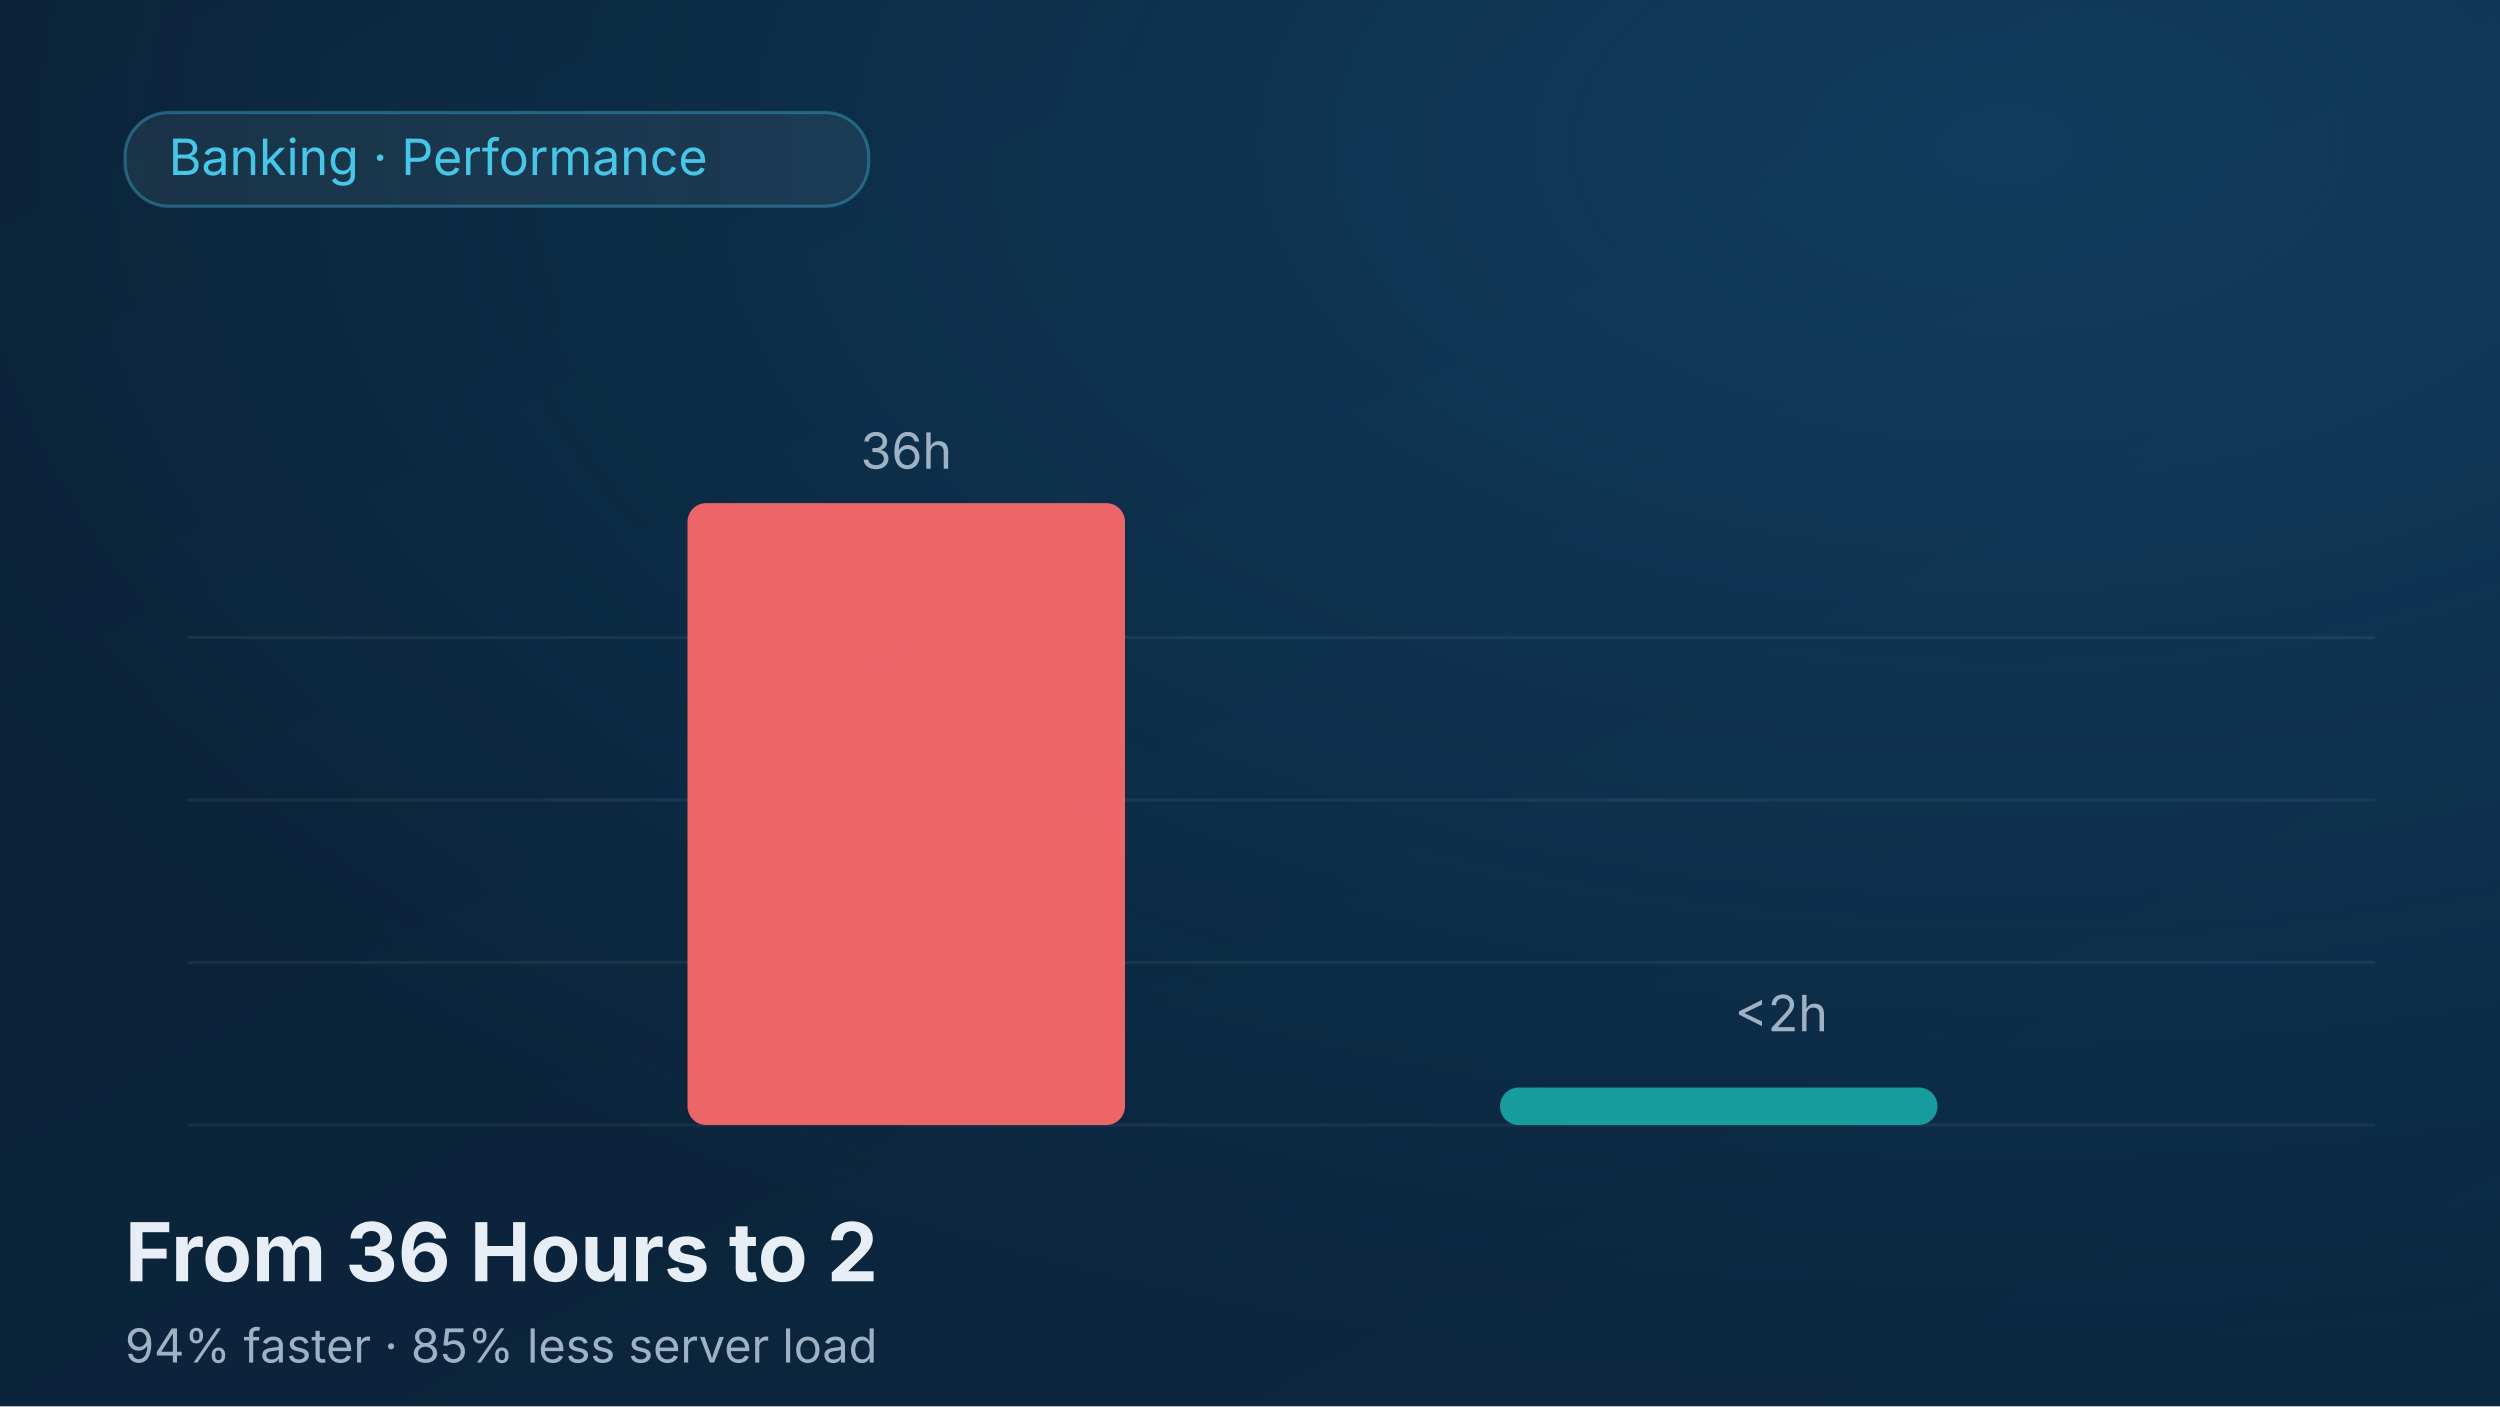
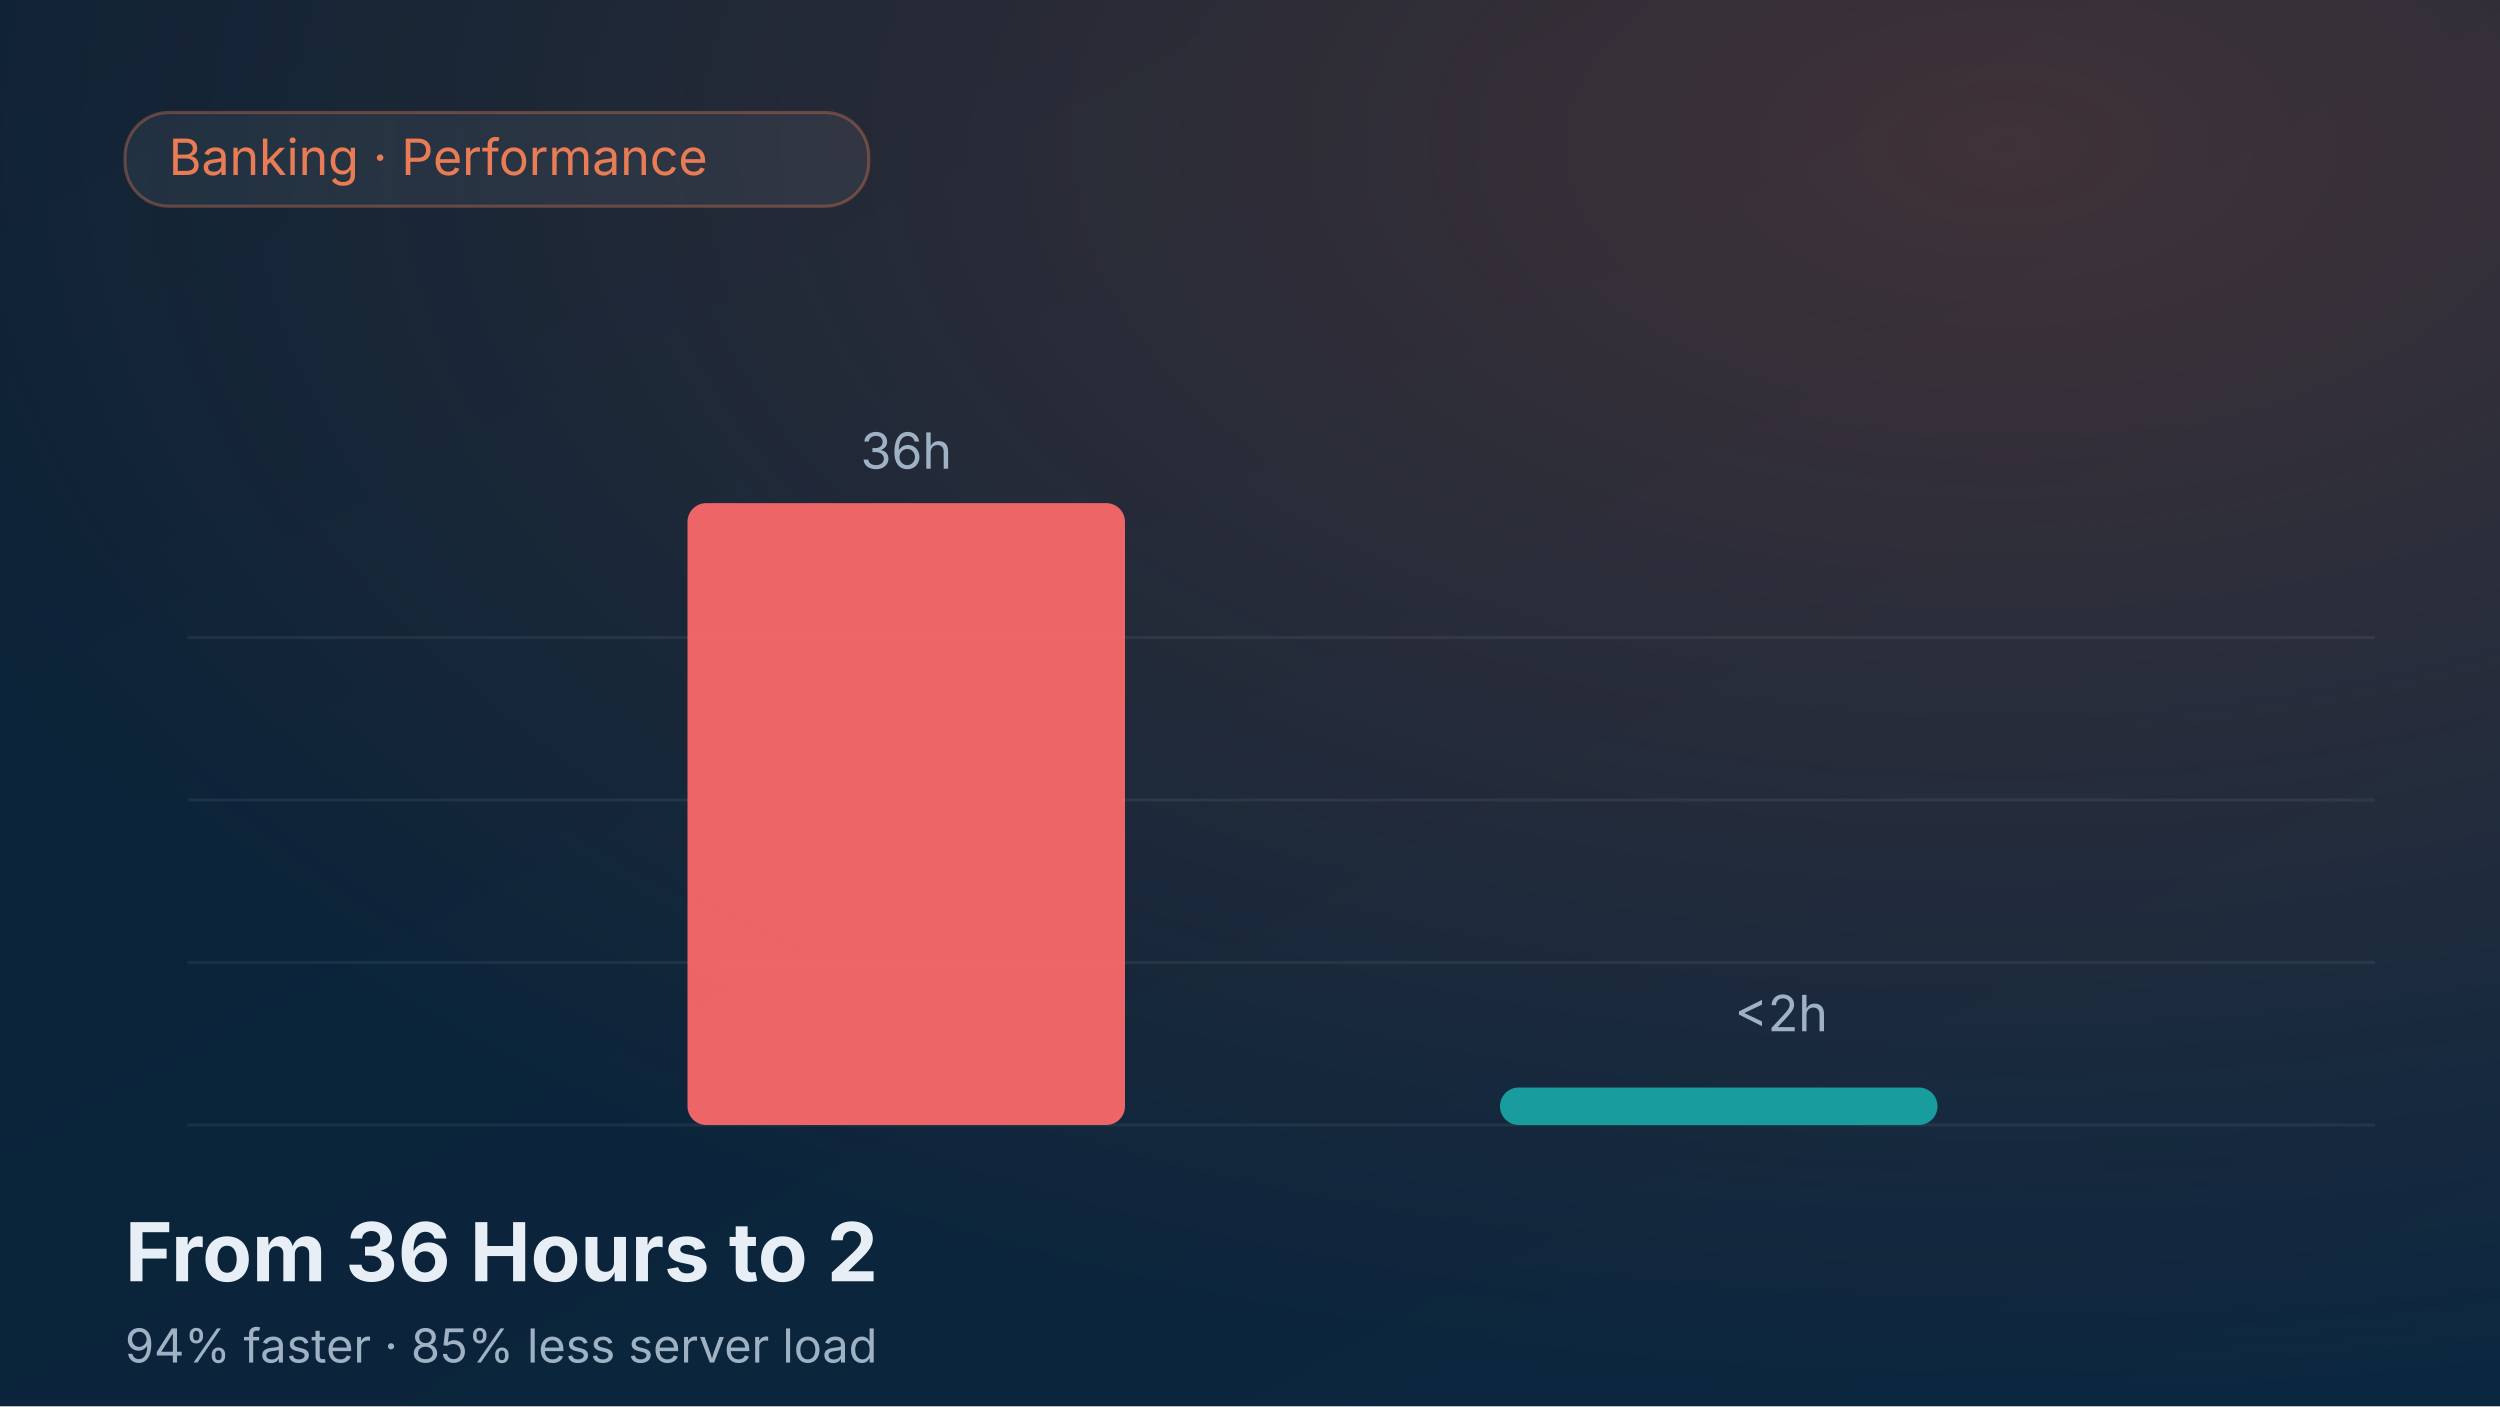
<svg xmlns="http://www.w3.org/2000/svg" viewBox="0 0 800 450" width="800" height="450" role="img" aria-label="36h to 2h">
  <defs>
    <linearGradient id="bg" x1="0" y1="0" x2="1" y2="1">
      <stop offset="0" stop-color="#0a2135" />
      <stop offset="1" stop-color="#0b2740" />
    </linearGradient>
    <linearGradient id="ac" x1="0" y1="0" x2="1" y2="0">
-       <stop offset="0" stop-color="#46c7e8" />
+       <stop offset="0" stop-color="#e97c54" />
      <stop offset="1" stop-color="#18a6a6" />
    </linearGradient>
    <radialGradient id="glow" cx="0.8" cy="0.1" r="0.9">
-       <stop offset="0" stop-color="#2386c8" stop-opacity="0.25" />
-       <stop offset="1" stop-color="#2386c8" stop-opacity="0" />
+       <stop offset="0" stop-color="#de5c30" stop-opacity="0.25" />
+       <stop offset="1" stop-color="#de5c30" stop-opacity="0" />
    </radialGradient>
  </defs>
  <rect width="800" height="450" fill="url(#bg)" />
  <rect width="800" height="450" fill="url(#glow)" />
-   <rect x="40" y="36" rx="14" ry="14" width="238" height="30" fill="#ffffff" fill-opacity="0.06" stroke="#46c7e8" stroke-opacity="0.35" />
-   <text x="54" y="56" font-family="Inter,Arial" font-size="16" fill="#46c7e8">Banking · Performance</text>
+   <rect x="40" y="36" rx="14" ry="14" width="238" height="30" fill="#ffffff" fill-opacity="0.06" stroke="#e97c54" stroke-opacity="0.35" />
+   <text x="54" y="56" font-family="Inter,Arial" font-size="16" fill="#e97c54">Banking · Performance</text>
  <line x1="60" y1="360" x2="760" y2="360" stroke="#ffffff" stroke-opacity="0.06" />
  <line x1="60" y1="308" x2="760" y2="308" stroke="#ffffff" stroke-opacity="0.06" />
  <line x1="60" y1="256" x2="760" y2="256" stroke="#ffffff" stroke-opacity="0.06" />
  <line x1="60" y1="204" x2="760" y2="204" stroke="#ffffff" stroke-opacity="0.06" />
  <rect x="220" y="161" width="140" height="199" rx="6" fill="#ff6b6b" fill-opacity="0.92" />
  <rect x="480" y="348" width="140" height="12" rx="6" fill="#18a6a6" fill-opacity="0.92" />
  <text x="290" y="150" text-anchor="middle" font-family="Inter,Arial" font-size="16" fill="#9fb2c4">36h</text>
  <text x="570" y="330" text-anchor="middle" font-family="Inter,Arial" font-size="16" fill="#9fb2c4">&lt;2h</text>
  <text x="40" y="410" font-family="Inter,Arial" font-weight="700" font-size="26" fill="#e8eef5">From 36 Hours to 2</text>
  <text x="40" y="436" font-family="Inter,Arial" font-size="15" fill="#9fb2c4">94% faster · 85% less server load</text>
</svg>
